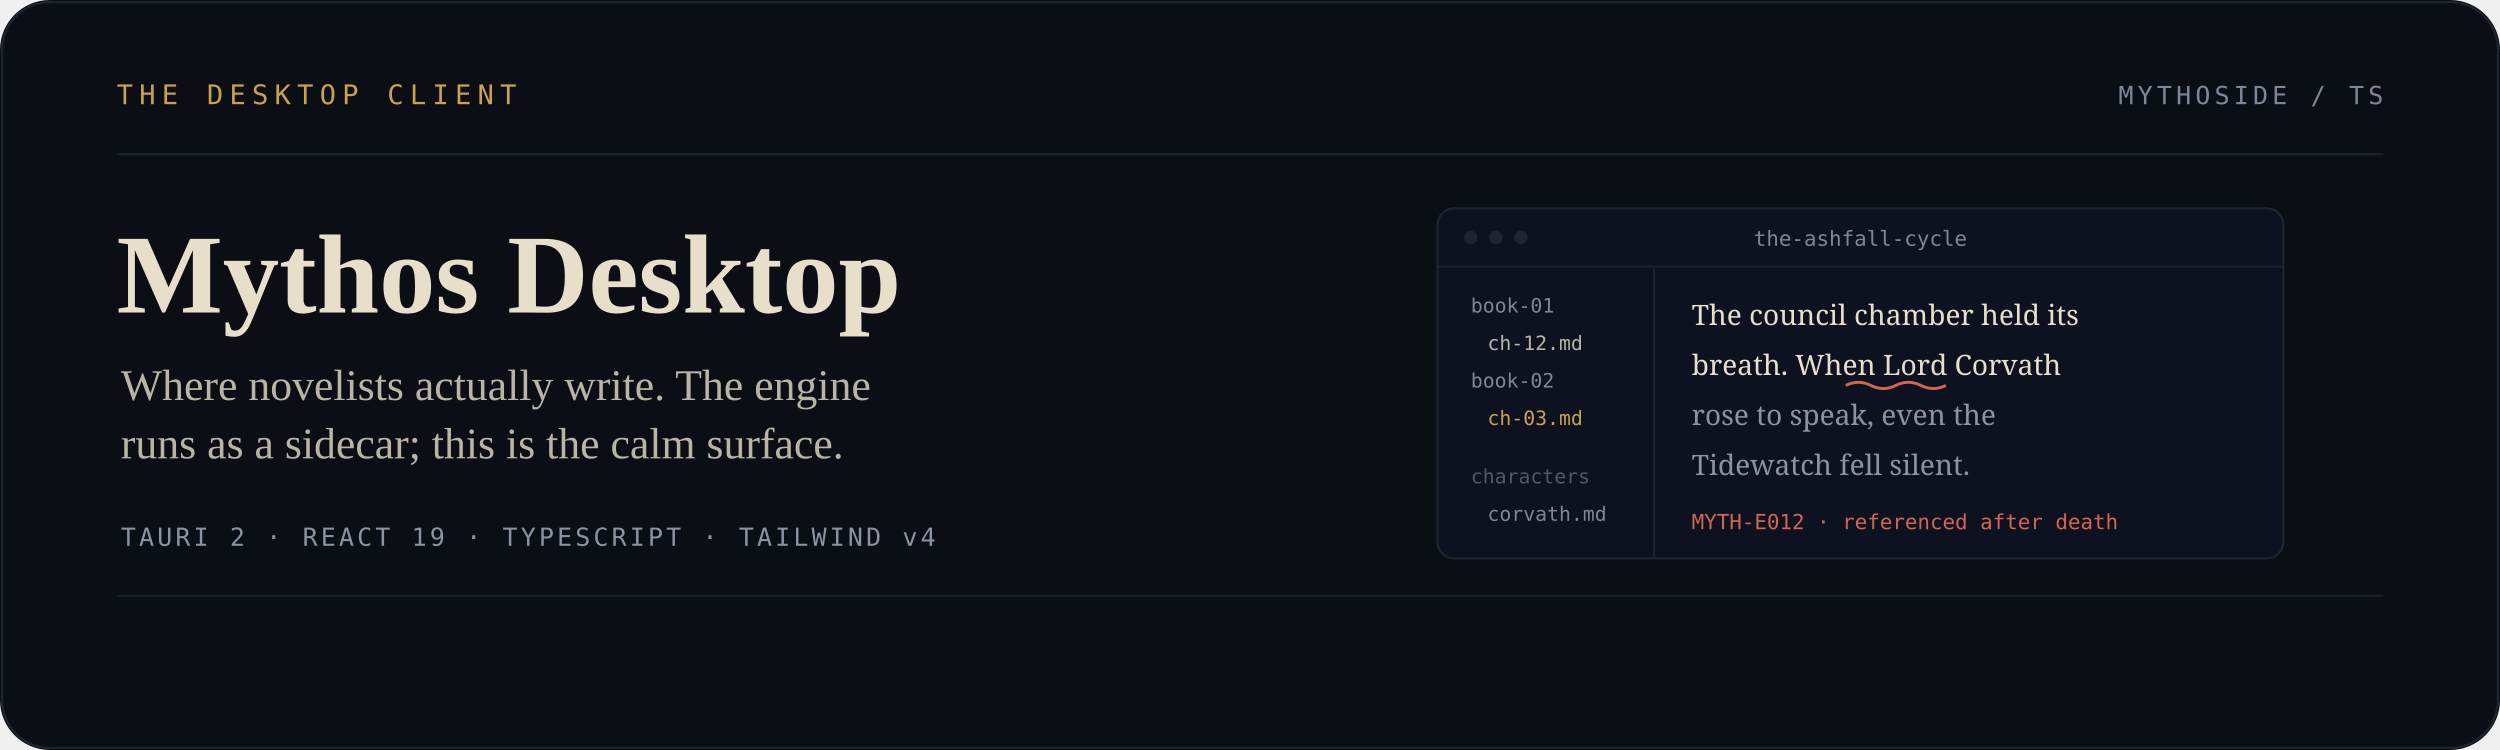
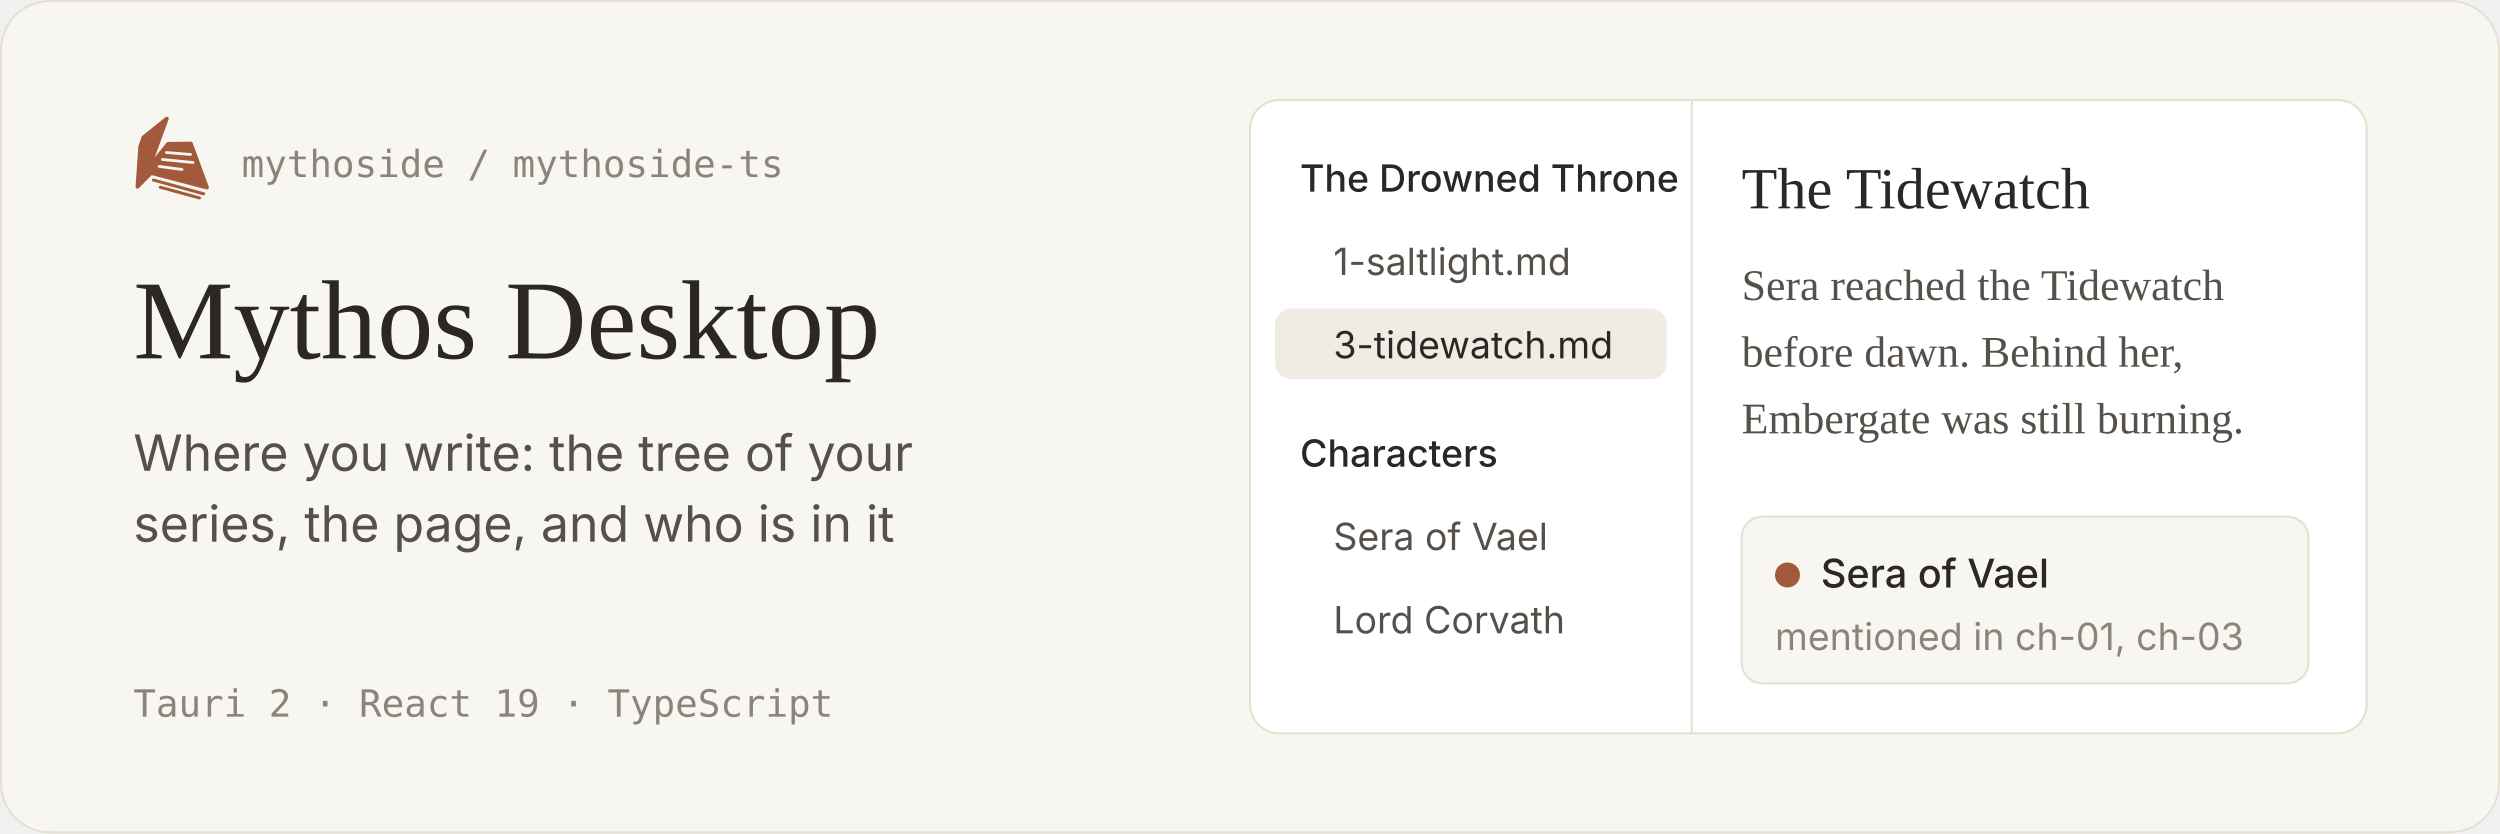
- <svg xmlns="http://www.w3.org/2000/svg" width="1200" height="360" viewBox="0 0 1200 360" role="img" aria-labelledby="t d">
-   <rect width="1200" height="360" rx="24" fill="#0B0E15" />
-   <rect x="1" y="1" width="1198" height="358" rx="23" fill="none" stroke="#20242f" />
-   <path d="M56 74H1144M56 286H1144" stroke="#1b2130" />
-   <text x="56" y="50" fill="#C9A24B" font-family="ui-monospace, SFMono-Regular, Menlo, monospace" font-size="13" letter-spacing="3">THE DESKTOP CLIENT</text>
-   <text x="1144" y="50" text-anchor="end" fill="#7E869A" font-family="ui-monospace, SFMono-Regular, Menlo, monospace" font-size="12" letter-spacing="2">MYTHOSIDE / TS</text>
-   <text x="56" y="150" fill="#E8DFCB" font-family="Georgia, 'Times New Roman', serif" font-size="54" font-weight="600">Mythos Desktop</text>
-   <text x="58" y="192" fill="#B9B4A4" font-family="Georgia, 'Times New Roman', serif" font-size="21">Where novelists actually write. The engine</text>
-   <text x="58" y="220" fill="#B9B4A4" font-family="Georgia, 'Times New Roman', serif" font-size="21">runs as a sidecar; this is the calm surface.</text>
-   <text x="58" y="262" fill="#8b93a3" font-family="ui-monospace, SFMono-Regular, Menlo, monospace" font-size="12" letter-spacing="1.5">TAURI 2 · REACT 19 · TYPESCRIPT · TAILWIND v4</text>
-   <g transform="translate(690 100)">
-     <rect x="0" y="0" width="406" height="168" rx="8" fill="#0E1220" stroke="#20242f" />
-     <path d="M0 28H406" stroke="#1b2130" />
-     <circle cx="16" cy="14" r="3.2" fill="#20242f" />
-     <circle cx="28" cy="14" r="3.2" fill="#20242f" />
-     <circle cx="40" cy="14" r="3.2" fill="#20242f" />
-     <text x="203" y="18" text-anchor="middle" fill="#7E869A" font-family="ui-monospace, monospace" font-size="10">the-ashfall-cycle</text>
-     <path d="M104 28V168" stroke="#1b2130" />
-     <g font-family="ui-monospace, monospace" font-size="9.5" fill="#7E869A">
-       <text x="16" y="50">book-01</text>
-       <text x="24" y="68" fill="#B9B4A4">ch-12.md</text>
-       <text x="16" y="86">book-02</text>
-       <text x="24" y="104" fill="#C9A24B">ch-03.md</text>
-       <text x="16" y="132" fill="#556">characters</text>
-       <text x="24" y="150">corvath.md</text>
-     </g>
-     <g font-family="Georgia, serif" font-size="13.5" fill="#E8DFCB">
-       <text x="122" y="56">The council chamber held its</text>
-       <text x="122" y="80">breath. When <tspan fill="#E8DFCB">Lord Corvath</tspan>
-       </text>
-       <path d="M196 85 q6 -3 12 0 t12 0 t12 0 t12 0" fill="none" stroke="#D2664F" stroke-width="1.4" />
-       <text x="122" y="104" fill="#8b93a3">rose to speak, even the</text>
-       <text x="122" y="128" fill="#8b93a3">Tidewatch fell silent.</text>
-     </g>
-     <text x="122" y="154" fill="#D2664F" font-family="ui-monospace, monospace" font-size="10">MYTH-E012 · referenced after death</text>
+ <svg xmlns="http://www.w3.org/2000/svg" width="1200" height="400" viewBox="0 0 1200 400" role="img" aria-labelledby="title desc">
+   <defs>
+     <mask id="writing" maskUnits="userSpaceOnUse" x="-24" y="-10" width="600" height="600">
+       <rect x="-24" y="-10" width="600" height="600" fill="#fff" />
+       <path d="M214 248L388 262M186 298L406 320M162 348L326 370" stroke="#000" stroke-width="20" stroke-linecap="round" />
+     </mask>
+   </defs>
+   <rect width="1200" height="400" rx="24" fill="#F8F6F0" />
+   <rect x="0.5" y="0.5" width="1199" height="399" rx="23.5" fill="none" stroke="#E5DFD4" />
+   <g transform="translate(64 56) scale(0.0667) translate(24 10)">
+     <polygon points="217,4 88,356 226,186 390,184 506,500 104,395 6,494 26,205 49,139" mask="url(#writing)" fill="#A35A3C" stroke="#A35A3C" stroke-width="28" stroke-linejoin="round" />
+     <path d="M120 446L482 545M170 498L452 575" stroke="#A35A3C" stroke-width="22" stroke-linecap="round" />
  </g>
+   <text x="116" y="85" font-family="ui-monospace, SFMono-Regular, Menlo, Consolas, monospace" font-size="18" font-weight="400" fill="#8A847B" text-anchor="start">mythoside / mythoside-ts</text>
+   <text x="64" y="172" font-family="Newsreader, Georgia, 'Times New Roman', serif" font-size="54" font-weight="500" fill="#2A2724" text-anchor="start">Mythos Desktop</text>
+   <text x="64" y="226" font-family="-apple-system, BlinkMacSystemFont, 'Segoe UI', Inter, sans-serif" font-size="24" font-weight="400" fill="#55504A" text-anchor="start">Where you write: the tree of your</text>
+   <text x="64" y="260" font-family="-apple-system, BlinkMacSystemFont, 'Segoe UI', Inter, sans-serif" font-size="24" font-weight="400" fill="#55504A" text-anchor="start">series, the page, and who is in it</text>
+   <text x="64" y="344" font-family="ui-monospace, SFMono-Regular, Menlo, Consolas, monospace" font-size="18" font-weight="400" fill="#8A847B" text-anchor="start">Tauri 2 · React 19 · TypeScript</text>
+   <rect x="600" y="48" width="536" height="304" rx="14" fill="#FFFFFF" stroke="#E5DFD4" />
+   <line x1="812" y1="48" x2="812" y2="352" stroke="#E5DFD4" />
+   <text x="624" y="92" font-family="-apple-system, BlinkMacSystemFont, 'Segoe UI', Inter, sans-serif" font-size="18" font-weight="500" fill="#2A2724" text-anchor="start">The Drowned Throne</text>
+   <text x="640" y="132" font-family="-apple-system, BlinkMacSystemFont, 'Segoe UI', Inter, sans-serif" font-size="18" font-weight="400" fill="#55504A" text-anchor="start">1-saltlight.md</text>
+   <rect x="612" y="148" width="188" height="34" rx="8" fill="#F1ECE3" />
+   <text x="640" y="172" font-family="-apple-system, BlinkMacSystemFont, 'Segoe UI', Inter, sans-serif" font-size="18" font-weight="400" fill="#2A2724" text-anchor="start">3-tidewatch.md</text>
+   <text x="624" y="224" font-family="-apple-system, BlinkMacSystemFont, 'Segoe UI', Inter, sans-serif" font-size="18" font-weight="500" fill="#2A2724" text-anchor="start">Characters</text>
+   <text x="640" y="264" font-family="-apple-system, BlinkMacSystemFont, 'Segoe UI', Inter, sans-serif" font-size="18" font-weight="400" fill="#55504A" text-anchor="start">Sera of Vael</text>
+   <text x="640" y="304" font-family="-apple-system, BlinkMacSystemFont, 'Segoe UI', Inter, sans-serif" font-size="18" font-weight="400" fill="#55504A" text-anchor="start">Lord Corvath</text>
+   <text x="836" y="100" font-family="Newsreader, Georgia, 'Times New Roman', serif" font-size="28" font-weight="500" fill="#2A2724" text-anchor="start">The Tidewatch</text>
+   <text x="836" y="144" font-family="Newsreader, Georgia, 'Times New Roman', serif" font-size="21" font-weight="400" fill="#55504A" text-anchor="start">Sera reached the Tidewatch</text>
+   <text x="836" y="176" font-family="Newsreader, Georgia, 'Times New Roman', serif" font-size="21" font-weight="400" fill="#55504A" text-anchor="start">before dawn. Behind her,</text>
+   <text x="836" y="208" font-family="Newsreader, Georgia, 'Times New Roman', serif" font-size="21" font-weight="400" fill="#55504A" text-anchor="start">Embergate was still burning.</text>
+   <rect x="836" y="248" width="272" height="80" rx="10" fill="#F8F6F0" stroke="#E5DFD4" />
+   <circle cx="858" cy="276" r="6" fill="#A35A3C" />
+   <text x="874" y="282" font-family="-apple-system, BlinkMacSystemFont, 'Segoe UI', Inter, sans-serif" font-size="19" font-weight="500" fill="#2A2724" text-anchor="start">Sera of Vael</text>
+   <text x="852" y="312" font-family="-apple-system, BlinkMacSystemFont, 'Segoe UI', Inter, sans-serif" font-size="18" font-weight="400" fill="#8A847B" text-anchor="start">mentioned in ch-01, ch-03</text>
</svg>
